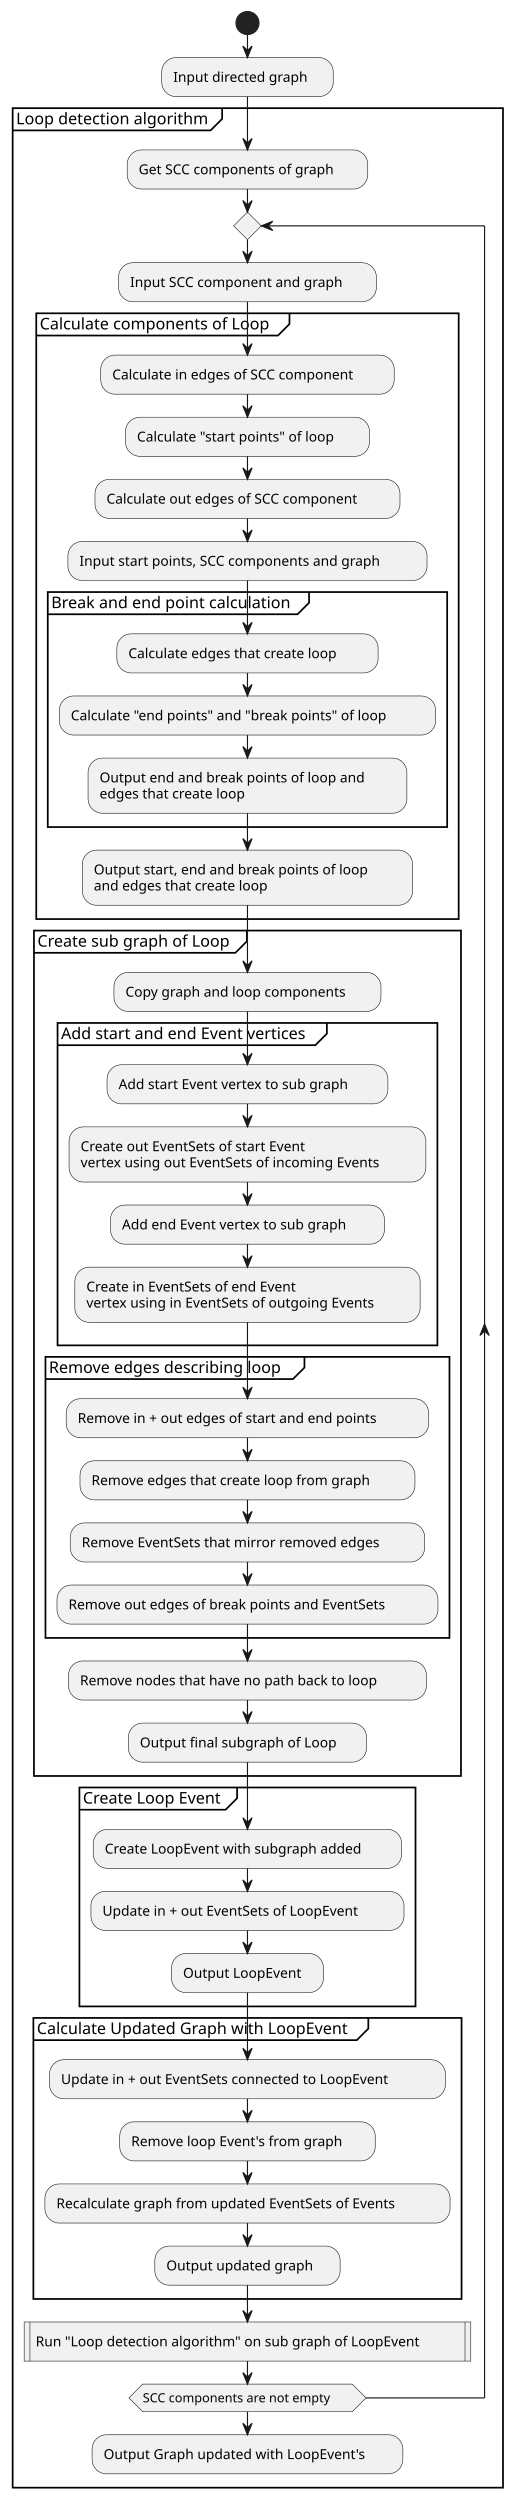
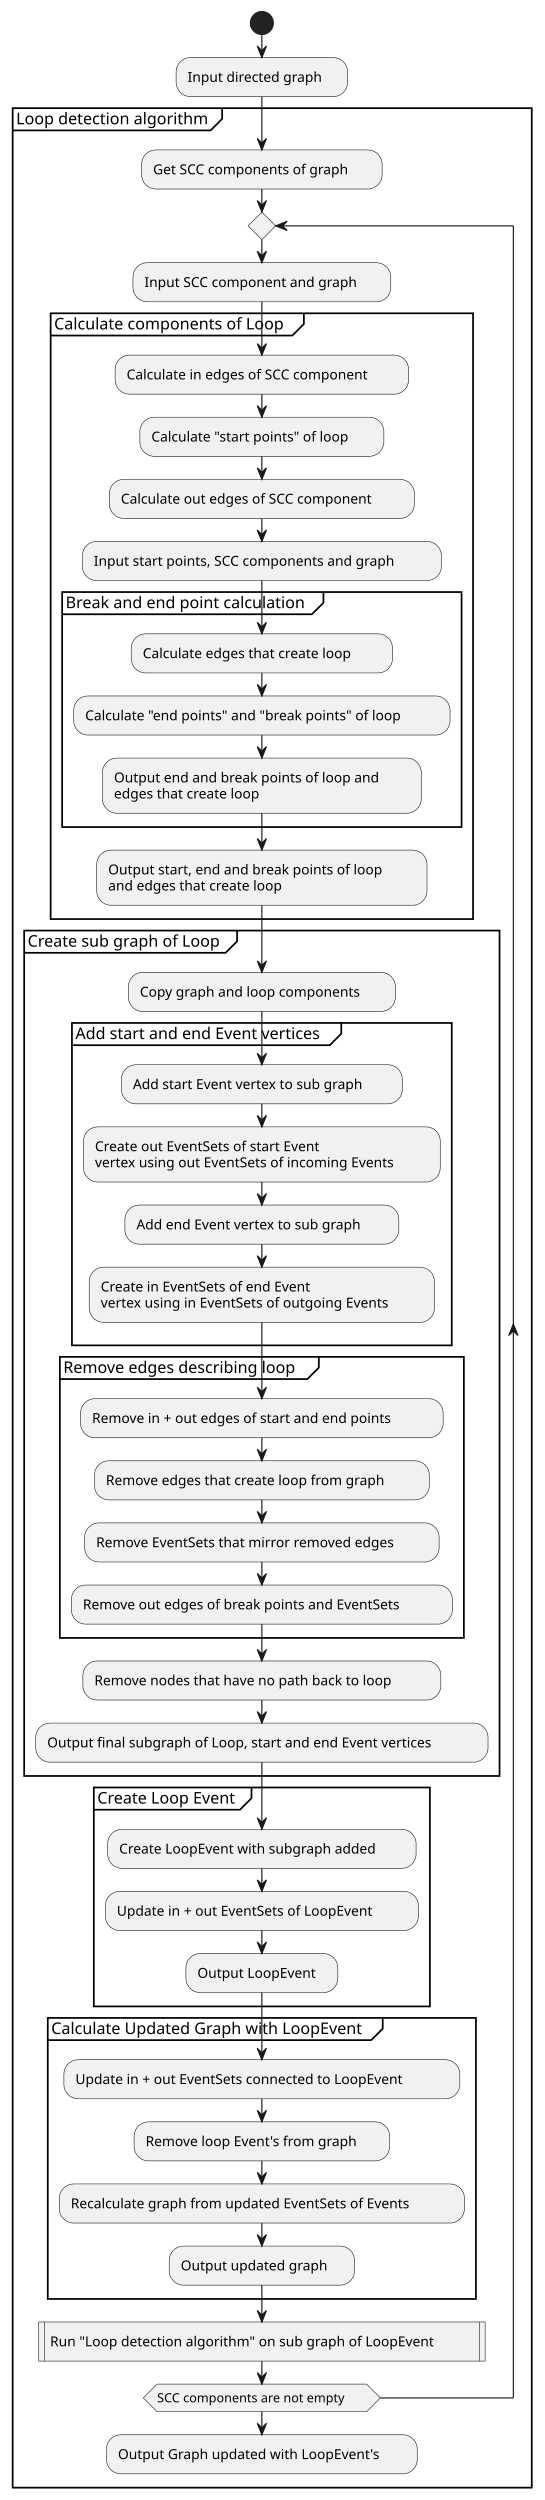
- <svg xmlns="http://www.w3.org/2000/svg" contentStyleType="text/css" height="2172px" preserveAspectRatio="none" style="width:448px;height:2172px;background:#FFFFFF;" version="1.1" viewBox="0 0 448 2172" width="448px" zoomAndPan="magnify">
+ <svg xmlns="http://www.w3.org/2000/svg" contentStyleType="text/css" height="2172px" preserveAspectRatio="none" style="width:473px;height:2172px;background:#FFFFFF;" version="1.1" viewBox="0 0 473 2172" width="473px" zoomAndPan="magnify">
  <defs />
  <g>
-     <ellipse cx="215" cy="20" fill="#222222" rx="10" ry="10" style="stroke:#222222;stroke-width:1.0;" />
-     <rect fill="#F1F1F1" height="33.969" rx="12.5" ry="12.5" style="stroke:#181818;stroke-width:0.5;" width="149" x="140.5" y="50" />
-     <text fill="#000000" font-family="sans-serif" font-size="12" lengthAdjust="spacing" textLength="129" x="150.5" y="71.139">Input directed graph</text>
-     <rect fill="none" height="2067.312" style="stroke:#000000;stroke-width:1.5;" width="426" x="11" y="93.969" />
+     <ellipse cx="227.5" cy="20" fill="#222222" rx="10" ry="10" style="stroke:#222222;stroke-width:1.0;" />
+     <rect fill="#F1F1F1" height="33.969" rx="12.5" ry="12.5" style="stroke:#181818;stroke-width:0.5;" width="149" x="153" y="50" />
+     <text fill="#000000" font-family="sans-serif" font-size="12" lengthAdjust="spacing" textLength="129" x="163" y="71.139">Input directed graph</text>
+     <rect fill="none" height="2067.312" style="stroke:#000000;stroke-width:1.5;" width="451" x="11" y="93.969" />
    <path d="M193,93.969 L193,103.266 L183,113.266 L11,113.266 " fill="none" style="stroke:#000000;stroke-width:1.5;" />
    <text fill="#000000" font-family="sans-serif" font-size="14" lengthAdjust="spacing" textLength="172" x="14" y="107.964">Loop detection algorithm</text>
-     <rect fill="#F1F1F1" height="33.969" rx="12.5" ry="12.5" style="stroke:#181818;stroke-width:0.5;" width="209" x="110.5" y="130.266" />
-     <text fill="#000000" font-family="sans-serif" font-size="12" lengthAdjust="spacing" textLength="189" x="120.5" y="151.404">Get SCC components of graph</text>
-     <rect fill="#F1F1F1" height="33.969" rx="12.5" ry="12.5" style="stroke:#181818;stroke-width:0.5;" width="224" x="103" y="228.234" />
-     <text fill="#000000" font-family="sans-serif" font-size="12" lengthAdjust="spacing" textLength="204" x="113" y="249.373">Input SCC component and graph</text>
-     <rect fill="none" height="526.281" style="stroke:#000000;stroke-width:1.5;" width="367" x="31.5" y="272.203" />
-     <path d="M251.5,272.203 L251.5,281.5 L241.5,291.5 L31.5,291.5 " fill="none" style="stroke:#000000;stroke-width:1.5;" />
-     <text fill="#000000" font-family="sans-serif" font-size="14" lengthAdjust="spacing" textLength="210" x="34.5" y="286.198">Calculate components of Loop</text>
-     <rect fill="#F1F1F1" height="33.969" rx="12.5" ry="12.5" style="stroke:#181818;stroke-width:0.5;" width="255" x="87.5" y="308.5" />
-     <text fill="#000000" font-family="sans-serif" font-size="12" lengthAdjust="spacing" textLength="235" x="97.5" y="329.639">Calculate in edges of SCC component</text>
-     <rect fill="#F1F1F1" height="33.969" rx="12.5" ry="12.5" style="stroke:#181818;stroke-width:0.5;" width="212" x="109" y="362.469" />
-     <text fill="#000000" font-family="sans-serif" font-size="12" lengthAdjust="spacing" textLength="192" x="119" y="383.607">Calculate "start points" of loop</text>
-     <rect fill="#F1F1F1" height="33.969" rx="12.5" ry="12.5" style="stroke:#181818;stroke-width:0.5;" width="265" x="82.5" y="416.438" />
-     <text fill="#000000" font-family="sans-serif" font-size="12" lengthAdjust="spacing" textLength="245" x="92.5" y="437.576">Calculate out edges of SCC component</text>
-     <rect fill="#F1F1F1" height="33.969" rx="12.5" ry="12.5" style="stroke:#181818;stroke-width:0.5;" width="312" x="59" y="470.406" />
-     <text fill="#000000" font-family="sans-serif" font-size="12" lengthAdjust="spacing" textLength="292" x="69" y="491.545">Input start points, SCC components and graph</text>
-     <rect fill="none" height="204.172" style="stroke:#000000;stroke-width:1.5;" width="347" x="41.5" y="514.375" />
-     <path d="M268.5,514.375 L268.5,523.672 L258.5,533.672 L41.5,533.672 " fill="none" style="stroke:#000000;stroke-width:1.5;" />
-     <text fill="#000000" font-family="sans-serif" font-size="14" lengthAdjust="spacing" textLength="217" x="44.5" y="528.37">Break and end point calculation</text>
-     <rect fill="#F1F1F1" height="33.969" rx="12.5" ry="12.5" style="stroke:#181818;stroke-width:0.5;" width="227" x="101.5" y="550.672" />
-     <text fill="#000000" font-family="sans-serif" font-size="12" lengthAdjust="spacing" textLength="207" x="111.5" y="571.811">Calculate edges that create loop</text>
-     <rect fill="#F1F1F1" height="33.969" rx="12.5" ry="12.5" style="stroke:#181818;stroke-width:0.5;" width="327" x="51.5" y="604.641" />
-     <text fill="#000000" font-family="sans-serif" font-size="12" lengthAdjust="spacing" textLength="307" x="61.5" y="625.779">Calculate "end points" and "break points" of loop</text>
-     <rect fill="#F1F1F1" height="47.938" rx="12.5" ry="12.5" style="stroke:#181818;stroke-width:0.5;" width="277" x="76.5" y="658.609" />
-     <text fill="#000000" font-family="sans-serif" font-size="12" lengthAdjust="spacing" textLength="257" x="86.5" y="679.748">Output end and break points of loop and</text>
-     <text fill="#000000" font-family="sans-serif" font-size="12" lengthAdjust="spacing" textLength="145" x="86.5" y="693.717">edges that create loop</text>
-     <rect fill="#F1F1F1" height="47.938" rx="12.5" ry="12.5" style="stroke:#181818;stroke-width:0.5;" width="287" x="71.5" y="738.547" />
-     <text fill="#000000" font-family="sans-serif" font-size="12" lengthAdjust="spacing" textLength="267" x="81.5" y="759.686">Output start, end and break points of loop</text>
-     <text fill="#000000" font-family="sans-serif" font-size="12" lengthAdjust="spacing" textLength="173" x="81.5" y="773.654">and edges that create loop</text>
-     <rect fill="none" height="734.484" style="stroke:#000000;stroke-width:1.5;" width="371" x="29.5" y="808.484" />
-     <path d="M214.5,808.484 L214.5,817.781 L204.5,827.781 L29.5,827.781 " fill="none" style="stroke:#000000;stroke-width:1.5;" />
-     <text fill="#000000" font-family="sans-serif" font-size="14" lengthAdjust="spacing" textLength="175" x="32.5" y="822.48">Create sub graph of Loop</text>
-     <rect fill="#F1F1F1" height="33.969" rx="12.5" ry="12.5" style="stroke:#181818;stroke-width:0.5;" width="232" x="99" y="844.781" />
-     <text fill="#000000" font-family="sans-serif" font-size="12" lengthAdjust="spacing" textLength="212" x="109" y="865.92">Copy graph and loop components</text>
-     <rect fill="none" height="280.109" style="stroke:#000000;stroke-width:1.5;" width="330" x="50" y="888.75" />
-     <path d="M284,888.75 L284,898.047 L274,908.047 L50,908.047 " fill="none" style="stroke:#000000;stroke-width:1.5;" />
-     <text fill="#000000" font-family="sans-serif" font-size="14" lengthAdjust="spacing" textLength="224" x="53" y="902.745">Add start and end Event vertices</text>
-     <rect fill="#F1F1F1" height="33.969" rx="12.5" ry="12.5" style="stroke:#181818;stroke-width:0.5;" width="244" x="93" y="925.047" />
-     <text fill="#000000" font-family="sans-serif" font-size="12" lengthAdjust="spacing" textLength="224" x="103" y="946.186">Add start Event vertex to sub graph</text>
-     <rect fill="#F1F1F1" height="47.938" rx="12.5" ry="12.5" style="stroke:#181818;stroke-width:0.5;" width="310" x="60" y="979.016" />
-     <text fill="#000000" font-family="sans-serif" font-size="12" lengthAdjust="spacing" textLength="223" x="70" y="1000.154">Create out EventSets of start Event</text>
-     <text fill="#000000" font-family="sans-serif" font-size="12" lengthAdjust="spacing" textLength="290" x="70" y="1014.123">vertex using out EventSets of incoming Events</text>
-     <rect fill="#F1F1F1" height="33.969" rx="12.5" ry="12.5" style="stroke:#181818;stroke-width:0.5;" width="238" x="96" y="1046.953" />
-     <text fill="#000000" font-family="sans-serif" font-size="12" lengthAdjust="spacing" textLength="218" x="106" y="1068.092">Add end Event vertex to sub graph</text>
-     <rect fill="#F1F1F1" height="47.938" rx="12.5" ry="12.5" style="stroke:#181818;stroke-width:0.5;" width="300" x="65" y="1100.922" />
-     <text fill="#000000" font-family="sans-serif" font-size="12" lengthAdjust="spacing" textLength="207" x="75" y="1122.061">Create in EventSets of end Event</text>
-     <text fill="#000000" font-family="sans-serif" font-size="12" lengthAdjust="spacing" textLength="280" x="75" y="1136.029">vertex using in EventSets of outgoing Events</text>
-     <rect fill="none" height="244.172" style="stroke:#000000;stroke-width:1.5;" width="351" x="39.5" y="1178.859" />
-     <path d="M264.5,1178.859 L264.5,1188.156 L254.5,1198.156 L39.5,1198.156 " fill="none" style="stroke:#000000;stroke-width:1.5;" />
-     <text fill="#000000" font-family="sans-serif" font-size="14" lengthAdjust="spacing" textLength="215" x="42.5" y="1192.854">Remove edges describing loop</text>
-     <rect fill="#F1F1F1" height="33.969" rx="12.5" ry="12.5" style="stroke:#181818;stroke-width:0.5;" width="315" x="57.5" y="1215.156" />
-     <text fill="#000000" font-family="sans-serif" font-size="12" lengthAdjust="spacing" textLength="295" x="67.5" y="1236.295">Remove in + out edges of start and end points</text>
-     <rect fill="#F1F1F1" height="33.969" rx="12.5" ry="12.5" style="stroke:#181818;stroke-width:0.5;" width="291" x="69.5" y="1269.125" />
-     <text fill="#000000" font-family="sans-serif" font-size="12" lengthAdjust="spacing" textLength="271" x="79.5" y="1290.264">Remove edges that create loop from graph</text>
-     <rect fill="#F1F1F1" height="33.969" rx="12.5" ry="12.5" style="stroke:#181818;stroke-width:0.5;" width="308" x="61" y="1323.094" />
-     <text fill="#000000" font-family="sans-serif" font-size="12" lengthAdjust="spacing" textLength="288" x="71" y="1344.232">Remove EventSets that mirror removed edges</text>
-     <rect fill="#F1F1F1" height="33.969" rx="12.5" ry="12.5" style="stroke:#181818;stroke-width:0.5;" width="331" x="49.5" y="1377.062" />
-     <text fill="#000000" font-family="sans-serif" font-size="12" lengthAdjust="spacing" textLength="311" x="59.5" y="1398.201">Remove out edges of break points and EventSets</text>
-     <rect fill="#F1F1F1" height="33.969" rx="12.5" ry="12.5" style="stroke:#181818;stroke-width:0.5;" width="311" x="59.5" y="1443.031" />
-     <text fill="#000000" font-family="sans-serif" font-size="12" lengthAdjust="spacing" textLength="291" x="69.5" y="1464.17">Remove nodes that have no path back to loop</text>
-     <rect fill="#F1F1F1" height="33.969" rx="12.5" ry="12.5" style="stroke:#181818;stroke-width:0.5;" width="207" x="111.5" y="1497" />
-     <text fill="#000000" font-family="sans-serif" font-size="12" lengthAdjust="spacing" textLength="187" x="121.5" y="1518.139">Output final subgraph of Loop</text>
-     <rect fill="none" height="190.203" style="stroke:#000000;stroke-width:1.5;" width="292" x="69" y="1552.969" />
-     <path d="M206,1552.969 L206,1562.266 L196,1572.266 L69,1572.266 " fill="none" style="stroke:#000000;stroke-width:1.5;" />
-     <text fill="#000000" font-family="sans-serif" font-size="14" lengthAdjust="spacing" textLength="127" x="72" y="1566.964">Create Loop Event</text>
-     <rect fill="#F1F1F1" height="33.969" rx="12.5" ry="12.5" style="stroke:#181818;stroke-width:0.5;" width="268" x="81" y="1589.266" />
-     <text fill="#000000" font-family="sans-serif" font-size="12" lengthAdjust="spacing" textLength="248" x="91" y="1610.404">Create LoopEvent with subgraph added</text>
-     <rect fill="#F1F1F1" height="33.969" rx="12.5" ry="12.5" style="stroke:#181818;stroke-width:0.5;" width="272" x="79" y="1643.234" />
-     <text fill="#000000" font-family="sans-serif" font-size="12" lengthAdjust="spacing" textLength="252" x="89" y="1664.373">Update in + out EventSets of LoopEvent</text>
-     <rect fill="#F1F1F1" height="33.969" rx="12.5" ry="12.5" style="stroke:#181818;stroke-width:0.5;" width="132" x="149" y="1697.203" />
-     <text fill="#000000" font-family="sans-serif" font-size="12" lengthAdjust="spacing" textLength="112" x="159" y="1718.342">Output LoopEvent</text>
-     <rect fill="none" height="244.172" style="stroke:#000000;stroke-width:1.5;" width="372" x="29" y="1753.172" />
-     <path d="M320,1753.172 L320,1762.469 L310,1772.469 L29,1772.469 " fill="none" style="stroke:#000000;stroke-width:1.5;" />
-     <text fill="#000000" font-family="sans-serif" font-size="14" lengthAdjust="spacing" textLength="281" x="32" y="1767.167">Calculate Updated Graph with LoopEvent</text>
-     <rect fill="#F1F1F1" height="33.969" rx="12.5" ry="12.5" style="stroke:#181818;stroke-width:0.5;" width="344" x="43" y="1789.469" />
-     <text fill="#000000" font-family="sans-serif" font-size="12" lengthAdjust="spacing" textLength="324" x="53" y="1810.607">Update in + out EventSets connected to LoopEvent</text>
-     <rect fill="#F1F1F1" height="33.969" rx="12.5" ry="12.5" style="stroke:#181818;stroke-width:0.5;" width="222" x="104" y="1843.438" />
-     <text fill="#000000" font-family="sans-serif" font-size="12" lengthAdjust="spacing" textLength="202" x="114" y="1864.576">Remove loop Event's from graph</text>
-     <rect fill="#F1F1F1" height="33.969" rx="12.5" ry="12.5" style="stroke:#181818;stroke-width:0.5;" width="352" x="39" y="1897.406" />
-     <text fill="#000000" font-family="sans-serif" font-size="12" lengthAdjust="spacing" textLength="332" x="49" y="1918.545">Recalculate graph from updated EventSets of Events</text>
-     <rect fill="#F1F1F1" height="33.969" rx="12.5" ry="12.5" style="stroke:#181818;stroke-width:0.5;" width="161" x="134.5" y="1951.375" />
-     <text fill="#000000" font-family="sans-serif" font-size="12" lengthAdjust="spacing" textLength="141" x="144.5" y="1972.514">Output updated graph</text>
-     <rect fill="#F1F1F1" height="33.969" style="stroke:#181818;stroke-width:0.5;" width="388" x="21" y="2017.344" />
-     <line style="stroke:#181818;stroke-width:0.5;" x1="26" x2="26" y1="2017.344" y2="2051.312" />
-     <line style="stroke:#181818;stroke-width:0.5;" x1="404" x2="404" y1="2017.344" y2="2051.312" />
-     <text fill="#000000" font-family="sans-serif" font-size="12" lengthAdjust="spacing" textLength="368" x="31" y="2038.482">Run "Loop detection algorithm" on sub graph of LoopEvent</text>
-     <polygon fill="#F1F1F1" points="215,184.234,227,196.234,215,208.234,203,196.234,215,184.234" style="stroke:#181818;stroke-width:0.5;" />
-     <polygon fill="#F1F1F1" points="124,2071.312,306,2071.312,318,2083.312,306,2095.312,124,2095.312,112,2083.312,124,2071.312" style="stroke:#181818;stroke-width:0.5;" />
-     <text fill="#000000" font-family="sans-serif" font-size="11" lengthAdjust="spacing" textLength="182" x="124" y="2087.121">SCC components are not empty</text>
-     <rect fill="#F1F1F1" height="33.969" rx="12.5" ry="12.5" style="stroke:#181818;stroke-width:0.5;" width="270" x="80" y="2115.312" />
-     <text fill="#000000" font-family="sans-serif" font-size="12" lengthAdjust="spacing" textLength="250" x="90" y="2136.451">Output Graph updated with LoopEvent's</text>
-     <line style="stroke:#181818;stroke-width:1.0;" x1="215" x2="215" y1="30" y2="50" />
-     <polygon fill="#181818" points="211,40,215,50,219,40,215,44" style="stroke:#181818;stroke-width:1.0;" />
-     <line style="stroke:#181818;stroke-width:1.0;" x1="215" x2="215" y1="342.469" y2="362.469" />
-     <polygon fill="#181818" points="211,352.469,215,362.469,219,352.469,215,356.469" style="stroke:#181818;stroke-width:1.0;" />
-     <line style="stroke:#181818;stroke-width:1.0;" x1="215" x2="215" y1="396.438" y2="416.438" />
-     <polygon fill="#181818" points="211,406.438,215,416.438,219,406.438,215,410.438" style="stroke:#181818;stroke-width:1.0;" />
-     <line style="stroke:#181818;stroke-width:1.0;" x1="215" x2="215" y1="450.406" y2="470.406" />
-     <polygon fill="#181818" points="211,460.406,215,470.406,219,460.406,215,464.406" style="stroke:#181818;stroke-width:1.0;" />
-     <line style="stroke:#181818;stroke-width:1.0;" x1="215" x2="215" y1="584.641" y2="604.641" />
-     <polygon fill="#181818" points="211,594.641,215,604.641,219,594.641,215,598.641" style="stroke:#181818;stroke-width:1.0;" />
-     <line style="stroke:#181818;stroke-width:1.0;" x1="215" x2="215" y1="638.609" y2="658.609" />
-     <polygon fill="#181818" points="211,648.609,215,658.609,219,648.609,215,652.609" style="stroke:#181818;stroke-width:1.0;" />
-     <line style="stroke:#181818;stroke-width:1.0;" x1="215" x2="215" y1="504.375" y2="550.672" />
-     <polygon fill="#181818" points="211,540.672,215,550.672,219,540.672,215,544.672" style="stroke:#181818;stroke-width:1.0;" />
-     <line style="stroke:#181818;stroke-width:1.0;" x1="215" x2="215" y1="706.547" y2="738.547" />
-     <polygon fill="#181818" points="211,728.547,215,738.547,219,728.547,215,732.547" style="stroke:#181818;stroke-width:1.0;" />
-     <line style="stroke:#181818;stroke-width:1.0;" x1="215" x2="215" y1="262.203" y2="308.5" />
-     <polygon fill="#181818" points="211,298.5,215,308.5,219,298.5,215,302.5" style="stroke:#181818;stroke-width:1.0;" />
-     <line style="stroke:#181818;stroke-width:1.0;" x1="215" x2="215" y1="959.016" y2="979.016" />
-     <polygon fill="#181818" points="211,969.016,215,979.016,219,969.016,215,973.016" style="stroke:#181818;stroke-width:1.0;" />
-     <line style="stroke:#181818;stroke-width:1.0;" x1="215" x2="215" y1="1026.953" y2="1046.953" />
-     <polygon fill="#181818" points="211,1036.953,215,1046.953,219,1036.953,215,1040.953" style="stroke:#181818;stroke-width:1.0;" />
-     <line style="stroke:#181818;stroke-width:1.0;" x1="215" x2="215" y1="1080.922" y2="1100.922" />
-     <polygon fill="#181818" points="211,1090.922,215,1100.922,219,1090.922,215,1094.922" style="stroke:#181818;stroke-width:1.0;" />
-     <line style="stroke:#181818;stroke-width:1.0;" x1="215" x2="215" y1="878.75" y2="925.047" />
-     <polygon fill="#181818" points="211,915.047,215,925.047,219,915.047,215,919.047" style="stroke:#181818;stroke-width:1.0;" />
-     <line style="stroke:#181818;stroke-width:1.0;" x1="215" x2="215" y1="1249.125" y2="1269.125" />
-     <polygon fill="#181818" points="211,1259.125,215,1269.125,219,1259.125,215,1263.125" style="stroke:#181818;stroke-width:1.0;" />
-     <line style="stroke:#181818;stroke-width:1.0;" x1="215" x2="215" y1="1303.094" y2="1323.094" />
-     <polygon fill="#181818" points="211,1313.094,215,1323.094,219,1313.094,215,1317.094" style="stroke:#181818;stroke-width:1.0;" />
-     <line style="stroke:#181818;stroke-width:1.0;" x1="215" x2="215" y1="1357.062" y2="1377.062" />
-     <polygon fill="#181818" points="211,1367.062,215,1377.062,219,1367.062,215,1371.062" style="stroke:#181818;stroke-width:1.0;" />
-     <line style="stroke:#181818;stroke-width:1.0;" x1="215" x2="215" y1="1148.859" y2="1215.156" />
-     <polygon fill="#181818" points="211,1205.156,215,1215.156,219,1205.156,215,1209.156" style="stroke:#181818;stroke-width:1.0;" />
-     <line style="stroke:#181818;stroke-width:1.0;" x1="215" x2="215" y1="1411.031" y2="1443.031" />
-     <polygon fill="#181818" points="211,1433.031,215,1443.031,219,1433.031,215,1437.031" style="stroke:#181818;stroke-width:1.0;" />
-     <line style="stroke:#181818;stroke-width:1.0;" x1="215" x2="215" y1="1477" y2="1497" />
-     <polygon fill="#181818" points="211,1487,215,1497,219,1487,215,1491" style="stroke:#181818;stroke-width:1.0;" />
-     <line style="stroke:#181818;stroke-width:1.0;" x1="215" x2="215" y1="786.484" y2="844.781" />
-     <polygon fill="#181818" points="211,834.781,215,844.781,219,834.781,215,838.781" style="stroke:#181818;stroke-width:1.0;" />
-     <line style="stroke:#181818;stroke-width:1.0;" x1="215" x2="215" y1="1623.234" y2="1643.234" />
-     <polygon fill="#181818" points="211,1633.234,215,1643.234,219,1633.234,215,1637.234" style="stroke:#181818;stroke-width:1.0;" />
-     <line style="stroke:#181818;stroke-width:1.0;" x1="215" x2="215" y1="1677.203" y2="1697.203" />
-     <polygon fill="#181818" points="211,1687.203,215,1697.203,219,1687.203,215,1691.203" style="stroke:#181818;stroke-width:1.0;" />
-     <line style="stroke:#181818;stroke-width:1.0;" x1="215" x2="215" y1="1530.969" y2="1589.266" />
-     <polygon fill="#181818" points="211,1579.266,215,1589.266,219,1579.266,215,1583.266" style="stroke:#181818;stroke-width:1.0;" />
-     <line style="stroke:#181818;stroke-width:1.0;" x1="215" x2="215" y1="1823.438" y2="1843.438" />
-     <polygon fill="#181818" points="211,1833.438,215,1843.438,219,1833.438,215,1837.438" style="stroke:#181818;stroke-width:1.0;" />
-     <line style="stroke:#181818;stroke-width:1.0;" x1="215" x2="215" y1="1877.406" y2="1897.406" />
-     <polygon fill="#181818" points="211,1887.406,215,1897.406,219,1887.406,215,1891.406" style="stroke:#181818;stroke-width:1.0;" />
-     <line style="stroke:#181818;stroke-width:1.0;" x1="215" x2="215" y1="1931.375" y2="1951.375" />
-     <polygon fill="#181818" points="211,1941.375,215,1951.375,219,1941.375,215,1945.375" style="stroke:#181818;stroke-width:1.0;" />
-     <line style="stroke:#181818;stroke-width:1.0;" x1="215" x2="215" y1="1731.172" y2="1789.469" />
-     <polygon fill="#181818" points="211,1779.469,215,1789.469,219,1779.469,215,1783.469" style="stroke:#181818;stroke-width:1.0;" />
-     <line style="stroke:#181818;stroke-width:1.0;" x1="215" x2="215" y1="1985.344" y2="2017.344" />
-     <polygon fill="#181818" points="211,2007.344,215,2017.344,219,2007.344,215,2011.344" style="stroke:#181818;stroke-width:1.0;" />
-     <line style="stroke:#181818;stroke-width:1.0;" x1="215" x2="215" y1="208.234" y2="228.234" />
-     <polygon fill="#181818" points="211,218.234,215,228.234,219,218.234,215,222.234" style="stroke:#181818;stroke-width:1.0;" />
-     <line style="stroke:#181818;stroke-width:1.0;" x1="318" x2="421" y1="2083.312" y2="2083.312" />
-     <polygon fill="#181818" points="417,1160.273,421,1150.273,425,1160.273,421,1156.273" style="stroke:#181818;stroke-width:1.0;" />
-     <line style="stroke:#181818;stroke-width:1.0;" x1="421" x2="421" y1="196.234" y2="2083.312" />
-     <line style="stroke:#181818;stroke-width:1.0;" x1="421" x2="227" y1="196.234" y2="196.234" />
-     <polygon fill="#181818" points="237,192.234,227,196.234,237,200.234,233,196.234" style="stroke:#181818;stroke-width:1.0;" />
-     <line style="stroke:#181818;stroke-width:1.0;" x1="215" x2="215" y1="2051.312" y2="2071.312" />
-     <polygon fill="#181818" points="211,2061.312,215,2071.312,219,2061.312,215,2065.312" style="stroke:#181818;stroke-width:1.0;" />
-     <line style="stroke:#181818;stroke-width:1.0;" x1="215" x2="215" y1="164.234" y2="184.234" />
-     <polygon fill="#181818" points="211,174.234,215,184.234,219,174.234,215,178.234" style="stroke:#181818;stroke-width:1.0;" />
-     <line style="stroke:#181818;stroke-width:1.0;" x1="215" x2="215" y1="2095.312" y2="2115.312" />
-     <polygon fill="#181818" points="211,2105.312,215,2115.312,219,2105.312,215,2109.312" style="stroke:#181818;stroke-width:1.0;" />
-     <line style="stroke:#181818;stroke-width:1.0;" x1="215" x2="215" y1="83.969" y2="130.266" />
-     <polygon fill="#181818" points="211,120.266,215,130.266,219,120.266,215,124.266" style="stroke:#181818;stroke-width:1.0;" />
+     <rect fill="#F1F1F1" height="33.969" rx="12.5" ry="12.5" style="stroke:#181818;stroke-width:0.5;" width="209" x="123" y="130.266" />
+     <text fill="#000000" font-family="sans-serif" font-size="12" lengthAdjust="spacing" textLength="189" x="133" y="151.404">Get SCC components of graph</text>
+     <rect fill="#F1F1F1" height="33.969" rx="12.5" ry="12.5" style="stroke:#181818;stroke-width:0.5;" width="224" x="115.5" y="228.234" />
+     <text fill="#000000" font-family="sans-serif" font-size="12" lengthAdjust="spacing" textLength="204" x="125.5" y="249.373">Input SCC component and graph</text>
+     <rect fill="none" height="526.281" style="stroke:#000000;stroke-width:1.5;" width="367" x="44" y="272.203" />
+     <path d="M264,272.203 L264,281.5 L254,291.5 L44,291.5 " fill="none" style="stroke:#000000;stroke-width:1.5;" />
+     <text fill="#000000" font-family="sans-serif" font-size="14" lengthAdjust="spacing" textLength="210" x="47" y="286.198">Calculate components of Loop</text>
+     <rect fill="#F1F1F1" height="33.969" rx="12.5" ry="12.5" style="stroke:#181818;stroke-width:0.5;" width="255" x="100" y="308.5" />
+     <text fill="#000000" font-family="sans-serif" font-size="12" lengthAdjust="spacing" textLength="235" x="110" y="329.639">Calculate in edges of SCC component</text>
+     <rect fill="#F1F1F1" height="33.969" rx="12.5" ry="12.5" style="stroke:#181818;stroke-width:0.5;" width="212" x="121.5" y="362.469" />
+     <text fill="#000000" font-family="sans-serif" font-size="12" lengthAdjust="spacing" textLength="192" x="131.5" y="383.607">Calculate "start points" of loop</text>
+     <rect fill="#F1F1F1" height="33.969" rx="12.5" ry="12.5" style="stroke:#181818;stroke-width:0.5;" width="265" x="95" y="416.438" />
+     <text fill="#000000" font-family="sans-serif" font-size="12" lengthAdjust="spacing" textLength="245" x="105" y="437.576">Calculate out edges of SCC component</text>
+     <rect fill="#F1F1F1" height="33.969" rx="12.5" ry="12.5" style="stroke:#181818;stroke-width:0.5;" width="312" x="71.5" y="470.406" />
+     <text fill="#000000" font-family="sans-serif" font-size="12" lengthAdjust="spacing" textLength="292" x="81.5" y="491.545">Input start points, SCC components and graph</text>
+     <rect fill="none" height="204.172" style="stroke:#000000;stroke-width:1.5;" width="347" x="54" y="514.375" />
+     <path d="M281,514.375 L281,523.672 L271,533.672 L54,533.672 " fill="none" style="stroke:#000000;stroke-width:1.5;" />
+     <text fill="#000000" font-family="sans-serif" font-size="14" lengthAdjust="spacing" textLength="217" x="57" y="528.37">Break and end point calculation</text>
+     <rect fill="#F1F1F1" height="33.969" rx="12.5" ry="12.5" style="stroke:#181818;stroke-width:0.5;" width="227" x="114" y="550.672" />
+     <text fill="#000000" font-family="sans-serif" font-size="12" lengthAdjust="spacing" textLength="207" x="124" y="571.811">Calculate edges that create loop</text>
+     <rect fill="#F1F1F1" height="33.969" rx="12.5" ry="12.5" style="stroke:#181818;stroke-width:0.5;" width="327" x="64" y="604.641" />
+     <text fill="#000000" font-family="sans-serif" font-size="12" lengthAdjust="spacing" textLength="307" x="74" y="625.779">Calculate "end points" and "break points" of loop</text>
+     <rect fill="#F1F1F1" height="47.938" rx="12.5" ry="12.5" style="stroke:#181818;stroke-width:0.5;" width="277" x="89" y="658.609" />
+     <text fill="#000000" font-family="sans-serif" font-size="12" lengthAdjust="spacing" textLength="257" x="99" y="679.748">Output end and break points of loop and</text>
+     <text fill="#000000" font-family="sans-serif" font-size="12" lengthAdjust="spacing" textLength="145" x="99" y="693.717">edges that create loop</text>
+     <rect fill="#F1F1F1" height="47.938" rx="12.5" ry="12.5" style="stroke:#181818;stroke-width:0.5;" width="287" x="84" y="738.547" />
+     <text fill="#000000" font-family="sans-serif" font-size="12" lengthAdjust="spacing" textLength="267" x="94" y="759.686">Output start, end and break points of loop</text>
+     <text fill="#000000" font-family="sans-serif" font-size="12" lengthAdjust="spacing" textLength="173" x="94" y="773.654">and edges that create loop</text>
+     <rect fill="none" height="734.484" style="stroke:#000000;stroke-width:1.5;" width="413" x="21" y="808.484" />
+     <path d="M206,808.484 L206,817.781 L196,827.781 L21,827.781 " fill="none" style="stroke:#000000;stroke-width:1.5;" />
+     <text fill="#000000" font-family="sans-serif" font-size="14" lengthAdjust="spacing" textLength="175" x="24" y="822.48">Create sub graph of Loop</text>
+     <rect fill="#F1F1F1" height="33.969" rx="12.5" ry="12.5" style="stroke:#181818;stroke-width:0.5;" width="232" x="111.5" y="844.781" />
+     <text fill="#000000" font-family="sans-serif" font-size="12" lengthAdjust="spacing" textLength="212" x="121.5" y="865.92">Copy graph and loop components</text>
+     <rect fill="none" height="280.109" style="stroke:#000000;stroke-width:1.5;" width="330" x="62.5" y="888.75" />
+     <path d="M296.5,888.75 L296.5,898.047 L286.5,908.047 L62.5,908.047 " fill="none" style="stroke:#000000;stroke-width:1.5;" />
+     <text fill="#000000" font-family="sans-serif" font-size="14" lengthAdjust="spacing" textLength="224" x="65.5" y="902.745">Add start and end Event vertices</text>
+     <rect fill="#F1F1F1" height="33.969" rx="12.5" ry="12.5" style="stroke:#181818;stroke-width:0.5;" width="244" x="105.5" y="925.047" />
+     <text fill="#000000" font-family="sans-serif" font-size="12" lengthAdjust="spacing" textLength="224" x="115.5" y="946.186">Add start Event vertex to sub graph</text>
+     <rect fill="#F1F1F1" height="47.938" rx="12.5" ry="12.5" style="stroke:#181818;stroke-width:0.5;" width="310" x="72.5" y="979.016" />
+     <text fill="#000000" font-family="sans-serif" font-size="12" lengthAdjust="spacing" textLength="223" x="82.5" y="1000.154">Create out EventSets of start Event</text>
+     <text fill="#000000" font-family="sans-serif" font-size="12" lengthAdjust="spacing" textLength="290" x="82.5" y="1014.123">vertex using out EventSets of incoming Events</text>
+     <rect fill="#F1F1F1" height="33.969" rx="12.5" ry="12.5" style="stroke:#181818;stroke-width:0.5;" width="238" x="108.5" y="1046.953" />
+     <text fill="#000000" font-family="sans-serif" font-size="12" lengthAdjust="spacing" textLength="218" x="118.5" y="1068.092">Add end Event vertex to sub graph</text>
+     <rect fill="#F1F1F1" height="47.938" rx="12.5" ry="12.5" style="stroke:#181818;stroke-width:0.5;" width="300" x="77.5" y="1100.922" />
+     <text fill="#000000" font-family="sans-serif" font-size="12" lengthAdjust="spacing" textLength="207" x="87.5" y="1122.061">Create in EventSets of end Event</text>
+     <text fill="#000000" font-family="sans-serif" font-size="12" lengthAdjust="spacing" textLength="280" x="87.5" y="1136.029">vertex using in EventSets of outgoing Events</text>
+     <rect fill="none" height="244.172" style="stroke:#000000;stroke-width:1.5;" width="351" x="52" y="1178.859" />
+     <path d="M277,1178.859 L277,1188.156 L267,1198.156 L52,1198.156 " fill="none" style="stroke:#000000;stroke-width:1.5;" />
+     <text fill="#000000" font-family="sans-serif" font-size="14" lengthAdjust="spacing" textLength="215" x="55" y="1192.854">Remove edges describing loop</text>
+     <rect fill="#F1F1F1" height="33.969" rx="12.5" ry="12.5" style="stroke:#181818;stroke-width:0.5;" width="315" x="70" y="1215.156" />
+     <text fill="#000000" font-family="sans-serif" font-size="12" lengthAdjust="spacing" textLength="295" x="80" y="1236.295">Remove in + out edges of start and end points</text>
+     <rect fill="#F1F1F1" height="33.969" rx="12.5" ry="12.5" style="stroke:#181818;stroke-width:0.5;" width="291" x="82" y="1269.125" />
+     <text fill="#000000" font-family="sans-serif" font-size="12" lengthAdjust="spacing" textLength="271" x="92" y="1290.264">Remove edges that create loop from graph</text>
+     <rect fill="#F1F1F1" height="33.969" rx="12.5" ry="12.5" style="stroke:#181818;stroke-width:0.5;" width="308" x="73.5" y="1323.094" />
+     <text fill="#000000" font-family="sans-serif" font-size="12" lengthAdjust="spacing" textLength="288" x="83.5" y="1344.232">Remove EventSets that mirror removed edges</text>
+     <rect fill="#F1F1F1" height="33.969" rx="12.5" ry="12.5" style="stroke:#181818;stroke-width:0.5;" width="331" x="62" y="1377.062" />
+     <text fill="#000000" font-family="sans-serif" font-size="12" lengthAdjust="spacing" textLength="311" x="72" y="1398.201">Remove out edges of break points and EventSets</text>
+     <rect fill="#F1F1F1" height="33.969" rx="12.5" ry="12.5" style="stroke:#181818;stroke-width:0.5;" width="311" x="72" y="1443.031" />
+     <text fill="#000000" font-family="sans-serif" font-size="12" lengthAdjust="spacing" textLength="291" x="82" y="1464.17">Remove nodes that have no path back to loop</text>
+     <rect fill="#F1F1F1" height="33.969" rx="12.5" ry="12.5" style="stroke:#181818;stroke-width:0.5;" width="393" x="31" y="1497" />
+     <text fill="#000000" font-family="sans-serif" font-size="12" lengthAdjust="spacing" textLength="373" x="41" y="1518.139">Output final subgraph of Loop, start and end Event vertices</text>
+     <rect fill="none" height="190.203" style="stroke:#000000;stroke-width:1.5;" width="292" x="81.5" y="1552.969" />
+     <path d="M218.5,1552.969 L218.5,1562.266 L208.5,1572.266 L81.5,1572.266 " fill="none" style="stroke:#000000;stroke-width:1.5;" />
+     <text fill="#000000" font-family="sans-serif" font-size="14" lengthAdjust="spacing" textLength="127" x="84.5" y="1566.964">Create Loop Event</text>
+     <rect fill="#F1F1F1" height="33.969" rx="12.5" ry="12.5" style="stroke:#181818;stroke-width:0.5;" width="268" x="93.5" y="1589.266" />
+     <text fill="#000000" font-family="sans-serif" font-size="12" lengthAdjust="spacing" textLength="248" x="103.5" y="1610.404">Create LoopEvent with subgraph added</text>
+     <rect fill="#F1F1F1" height="33.969" rx="12.5" ry="12.5" style="stroke:#181818;stroke-width:0.5;" width="272" x="91.5" y="1643.234" />
+     <text fill="#000000" font-family="sans-serif" font-size="12" lengthAdjust="spacing" textLength="252" x="101.5" y="1664.373">Update in + out EventSets of LoopEvent</text>
+     <rect fill="#F1F1F1" height="33.969" rx="12.5" ry="12.5" style="stroke:#181818;stroke-width:0.5;" width="132" x="161.5" y="1697.203" />
+     <text fill="#000000" font-family="sans-serif" font-size="12" lengthAdjust="spacing" textLength="112" x="171.5" y="1718.342">Output LoopEvent</text>
+     <rect fill="none" height="244.172" style="stroke:#000000;stroke-width:1.5;" width="372" x="41.5" y="1753.172" />
+     <path d="M332.5,1753.172 L332.5,1762.469 L322.5,1772.469 L41.5,1772.469 " fill="none" style="stroke:#000000;stroke-width:1.5;" />
+     <text fill="#000000" font-family="sans-serif" font-size="14" lengthAdjust="spacing" textLength="281" x="44.5" y="1767.167">Calculate Updated Graph with LoopEvent</text>
+     <rect fill="#F1F1F1" height="33.969" rx="12.5" ry="12.5" style="stroke:#181818;stroke-width:0.5;" width="344" x="55.5" y="1789.469" />
+     <text fill="#000000" font-family="sans-serif" font-size="12" lengthAdjust="spacing" textLength="324" x="65.5" y="1810.607">Update in + out EventSets connected to LoopEvent</text>
+     <rect fill="#F1F1F1" height="33.969" rx="12.5" ry="12.5" style="stroke:#181818;stroke-width:0.5;" width="222" x="116.5" y="1843.438" />
+     <text fill="#000000" font-family="sans-serif" font-size="12" lengthAdjust="spacing" textLength="202" x="126.5" y="1864.576">Remove loop Event's from graph</text>
+     <rect fill="#F1F1F1" height="33.969" rx="12.5" ry="12.5" style="stroke:#181818;stroke-width:0.5;" width="352" x="51.5" y="1897.406" />
+     <text fill="#000000" font-family="sans-serif" font-size="12" lengthAdjust="spacing" textLength="332" x="61.5" y="1918.545">Recalculate graph from updated EventSets of Events</text>
+     <rect fill="#F1F1F1" height="33.969" rx="12.5" ry="12.5" style="stroke:#181818;stroke-width:0.5;" width="161" x="147" y="1951.375" />
+     <text fill="#000000" font-family="sans-serif" font-size="12" lengthAdjust="spacing" textLength="141" x="157" y="1972.514">Output updated graph</text>
+     <rect fill="#F1F1F1" height="33.969" style="stroke:#181818;stroke-width:0.5;" width="388" x="33.5" y="2017.344" />
+     <line style="stroke:#181818;stroke-width:0.5;" x1="38.5" x2="38.5" y1="2017.344" y2="2051.312" />
+     <line style="stroke:#181818;stroke-width:0.5;" x1="416.5" x2="416.5" y1="2017.344" y2="2051.312" />
+     <text fill="#000000" font-family="sans-serif" font-size="12" lengthAdjust="spacing" textLength="368" x="43.5" y="2038.482">Run "Loop detection algorithm" on sub graph of LoopEvent</text>
+     <polygon fill="#F1F1F1" points="227.5,184.234,239.5,196.234,227.5,208.234,215.5,196.234,227.5,184.234" style="stroke:#181818;stroke-width:0.5;" />
+     <polygon fill="#F1F1F1" points="136.5,2071.312,318.5,2071.312,330.5,2083.312,318.5,2095.312,136.5,2095.312,124.5,2083.312,136.5,2071.312" style="stroke:#181818;stroke-width:0.5;" />
+     <text fill="#000000" font-family="sans-serif" font-size="11" lengthAdjust="spacing" textLength="182" x="136.5" y="2087.121">SCC components are not empty</text>
+     <rect fill="#F1F1F1" height="33.969" rx="12.5" ry="12.5" style="stroke:#181818;stroke-width:0.5;" width="270" x="92.5" y="2115.312" />
+     <text fill="#000000" font-family="sans-serif" font-size="12" lengthAdjust="spacing" textLength="250" x="102.5" y="2136.451">Output Graph updated with LoopEvent's</text>
+     <line style="stroke:#181818;stroke-width:1.0;" x1="227.5" x2="227.5" y1="30" y2="50" />
+     <polygon fill="#181818" points="223.5,40,227.5,50,231.5,40,227.5,44" style="stroke:#181818;stroke-width:1.0;" />
+     <line style="stroke:#181818;stroke-width:1.0;" x1="227.5" x2="227.5" y1="342.469" y2="362.469" />
+     <polygon fill="#181818" points="223.5,352.469,227.5,362.469,231.5,352.469,227.5,356.469" style="stroke:#181818;stroke-width:1.0;" />
+     <line style="stroke:#181818;stroke-width:1.0;" x1="227.5" x2="227.5" y1="396.438" y2="416.438" />
+     <polygon fill="#181818" points="223.5,406.438,227.5,416.438,231.5,406.438,227.5,410.438" style="stroke:#181818;stroke-width:1.0;" />
+     <line style="stroke:#181818;stroke-width:1.0;" x1="227.5" x2="227.5" y1="450.406" y2="470.406" />
+     <polygon fill="#181818" points="223.5,460.406,227.5,470.406,231.5,460.406,227.5,464.406" style="stroke:#181818;stroke-width:1.0;" />
+     <line style="stroke:#181818;stroke-width:1.0;" x1="227.5" x2="227.5" y1="584.641" y2="604.641" />
+     <polygon fill="#181818" points="223.5,594.641,227.5,604.641,231.5,594.641,227.5,598.641" style="stroke:#181818;stroke-width:1.0;" />
+     <line style="stroke:#181818;stroke-width:1.0;" x1="227.5" x2="227.5" y1="638.609" y2="658.609" />
+     <polygon fill="#181818" points="223.5,648.609,227.5,658.609,231.5,648.609,227.5,652.609" style="stroke:#181818;stroke-width:1.0;" />
+     <line style="stroke:#181818;stroke-width:1.0;" x1="227.5" x2="227.5" y1="504.375" y2="550.672" />
+     <polygon fill="#181818" points="223.5,540.672,227.5,550.672,231.5,540.672,227.5,544.672" style="stroke:#181818;stroke-width:1.0;" />
+     <line style="stroke:#181818;stroke-width:1.0;" x1="227.5" x2="227.5" y1="706.547" y2="738.547" />
+     <polygon fill="#181818" points="223.5,728.547,227.5,738.547,231.5,728.547,227.5,732.547" style="stroke:#181818;stroke-width:1.0;" />
+     <line style="stroke:#181818;stroke-width:1.0;" x1="227.5" x2="227.5" y1="262.203" y2="308.5" />
+     <polygon fill="#181818" points="223.5,298.5,227.5,308.5,231.5,298.5,227.5,302.5" style="stroke:#181818;stroke-width:1.0;" />
+     <line style="stroke:#181818;stroke-width:1.0;" x1="227.5" x2="227.5" y1="959.016" y2="979.016" />
+     <polygon fill="#181818" points="223.5,969.016,227.5,979.016,231.5,969.016,227.5,973.016" style="stroke:#181818;stroke-width:1.0;" />
+     <line style="stroke:#181818;stroke-width:1.0;" x1="227.5" x2="227.5" y1="1026.953" y2="1046.953" />
+     <polygon fill="#181818" points="223.5,1036.953,227.5,1046.953,231.5,1036.953,227.5,1040.953" style="stroke:#181818;stroke-width:1.0;" />
+     <line style="stroke:#181818;stroke-width:1.0;" x1="227.5" x2="227.5" y1="1080.922" y2="1100.922" />
+     <polygon fill="#181818" points="223.5,1090.922,227.5,1100.922,231.5,1090.922,227.5,1094.922" style="stroke:#181818;stroke-width:1.0;" />
+     <line style="stroke:#181818;stroke-width:1.0;" x1="227.5" x2="227.5" y1="878.75" y2="925.047" />
+     <polygon fill="#181818" points="223.5,915.047,227.5,925.047,231.5,915.047,227.5,919.047" style="stroke:#181818;stroke-width:1.0;" />
+     <line style="stroke:#181818;stroke-width:1.0;" x1="227.5" x2="227.5" y1="1249.125" y2="1269.125" />
+     <polygon fill="#181818" points="223.5,1259.125,227.5,1269.125,231.5,1259.125,227.5,1263.125" style="stroke:#181818;stroke-width:1.0;" />
+     <line style="stroke:#181818;stroke-width:1.0;" x1="227.5" x2="227.5" y1="1303.094" y2="1323.094" />
+     <polygon fill="#181818" points="223.5,1313.094,227.5,1323.094,231.5,1313.094,227.5,1317.094" style="stroke:#181818;stroke-width:1.0;" />
+     <line style="stroke:#181818;stroke-width:1.0;" x1="227.5" x2="227.5" y1="1357.062" y2="1377.062" />
+     <polygon fill="#181818" points="223.5,1367.062,227.5,1377.062,231.5,1367.062,227.5,1371.062" style="stroke:#181818;stroke-width:1.0;" />
+     <line style="stroke:#181818;stroke-width:1.0;" x1="227.5" x2="227.5" y1="1148.859" y2="1215.156" />
+     <polygon fill="#181818" points="223.5,1205.156,227.5,1215.156,231.5,1205.156,227.5,1209.156" style="stroke:#181818;stroke-width:1.0;" />
+     <line style="stroke:#181818;stroke-width:1.0;" x1="227.5" x2="227.5" y1="1411.031" y2="1443.031" />
+     <polygon fill="#181818" points="223.5,1433.031,227.5,1443.031,231.5,1433.031,227.5,1437.031" style="stroke:#181818;stroke-width:1.0;" />
+     <line style="stroke:#181818;stroke-width:1.0;" x1="227.5" x2="227.5" y1="1477" y2="1497" />
+     <polygon fill="#181818" points="223.5,1487,227.5,1497,231.5,1487,227.5,1491" style="stroke:#181818;stroke-width:1.0;" />
+     <line style="stroke:#181818;stroke-width:1.0;" x1="227.5" x2="227.5" y1="786.484" y2="844.781" />
+     <polygon fill="#181818" points="223.5,834.781,227.5,844.781,231.5,834.781,227.5,838.781" style="stroke:#181818;stroke-width:1.0;" />
+     <line style="stroke:#181818;stroke-width:1.0;" x1="227.5" x2="227.5" y1="1623.234" y2="1643.234" />
+     <polygon fill="#181818" points="223.5,1633.234,227.5,1643.234,231.5,1633.234,227.5,1637.234" style="stroke:#181818;stroke-width:1.0;" />
+     <line style="stroke:#181818;stroke-width:1.0;" x1="227.5" x2="227.5" y1="1677.203" y2="1697.203" />
+     <polygon fill="#181818" points="223.5,1687.203,227.5,1697.203,231.5,1687.203,227.5,1691.203" style="stroke:#181818;stroke-width:1.0;" />
+     <line style="stroke:#181818;stroke-width:1.0;" x1="227.5" x2="227.5" y1="1530.969" y2="1589.266" />
+     <polygon fill="#181818" points="223.5,1579.266,227.5,1589.266,231.5,1579.266,227.5,1583.266" style="stroke:#181818;stroke-width:1.0;" />
+     <line style="stroke:#181818;stroke-width:1.0;" x1="227.5" x2="227.5" y1="1823.438" y2="1843.438" />
+     <polygon fill="#181818" points="223.5,1833.438,227.5,1843.438,231.5,1833.438,227.5,1837.438" style="stroke:#181818;stroke-width:1.0;" />
+     <line style="stroke:#181818;stroke-width:1.0;" x1="227.5" x2="227.5" y1="1877.406" y2="1897.406" />
+     <polygon fill="#181818" points="223.5,1887.406,227.5,1897.406,231.5,1887.406,227.5,1891.406" style="stroke:#181818;stroke-width:1.0;" />
+     <line style="stroke:#181818;stroke-width:1.0;" x1="227.5" x2="227.5" y1="1931.375" y2="1951.375" />
+     <polygon fill="#181818" points="223.5,1941.375,227.5,1951.375,231.5,1941.375,227.5,1945.375" style="stroke:#181818;stroke-width:1.0;" />
+     <line style="stroke:#181818;stroke-width:1.0;" x1="227.5" x2="227.5" y1="1731.172" y2="1789.469" />
+     <polygon fill="#181818" points="223.5,1779.469,227.5,1789.469,231.5,1779.469,227.5,1783.469" style="stroke:#181818;stroke-width:1.0;" />
+     <line style="stroke:#181818;stroke-width:1.0;" x1="227.5" x2="227.5" y1="1985.344" y2="2017.344" />
+     <polygon fill="#181818" points="223.5,2007.344,227.5,2017.344,231.5,2007.344,227.5,2011.344" style="stroke:#181818;stroke-width:1.0;" />
+     <line style="stroke:#181818;stroke-width:1.0;" x1="227.5" x2="227.5" y1="208.234" y2="228.234" />
+     <polygon fill="#181818" points="223.5,218.234,227.5,228.234,231.5,218.234,227.5,222.234" style="stroke:#181818;stroke-width:1.0;" />
+     <line style="stroke:#181818;stroke-width:1.0;" x1="330.5" x2="446" y1="2083.312" y2="2083.312" />
+     <polygon fill="#181818" points="442,1160.273,446,1150.273,450,1160.273,446,1156.273" style="stroke:#181818;stroke-width:1.0;" />
+     <line style="stroke:#181818;stroke-width:1.0;" x1="446" x2="446" y1="196.234" y2="2083.312" />
+     <line style="stroke:#181818;stroke-width:1.0;" x1="446" x2="239.5" y1="196.234" y2="196.234" />
+     <polygon fill="#181818" points="249.5,192.234,239.5,196.234,249.5,200.234,245.5,196.234" style="stroke:#181818;stroke-width:1.0;" />
+     <line style="stroke:#181818;stroke-width:1.0;" x1="227.5" x2="227.5" y1="2051.312" y2="2071.312" />
+     <polygon fill="#181818" points="223.5,2061.312,227.5,2071.312,231.5,2061.312,227.5,2065.312" style="stroke:#181818;stroke-width:1.0;" />
+     <line style="stroke:#181818;stroke-width:1.0;" x1="227.5" x2="227.5" y1="164.234" y2="184.234" />
+     <polygon fill="#181818" points="223.5,174.234,227.5,184.234,231.5,174.234,227.5,178.234" style="stroke:#181818;stroke-width:1.0;" />
+     <line style="stroke:#181818;stroke-width:1.0;" x1="227.5" x2="227.5" y1="2095.312" y2="2115.312" />
+     <polygon fill="#181818" points="223.5,2105.312,227.5,2115.312,231.5,2105.312,227.5,2109.312" style="stroke:#181818;stroke-width:1.0;" />
+     <line style="stroke:#181818;stroke-width:1.0;" x1="227.5" x2="227.5" y1="83.969" y2="130.266" />
+     <polygon fill="#181818" points="223.5,120.266,227.5,130.266,231.5,120.266,227.5,124.266" style="stroke:#181818;stroke-width:1.0;" />
  </g>
</svg>
